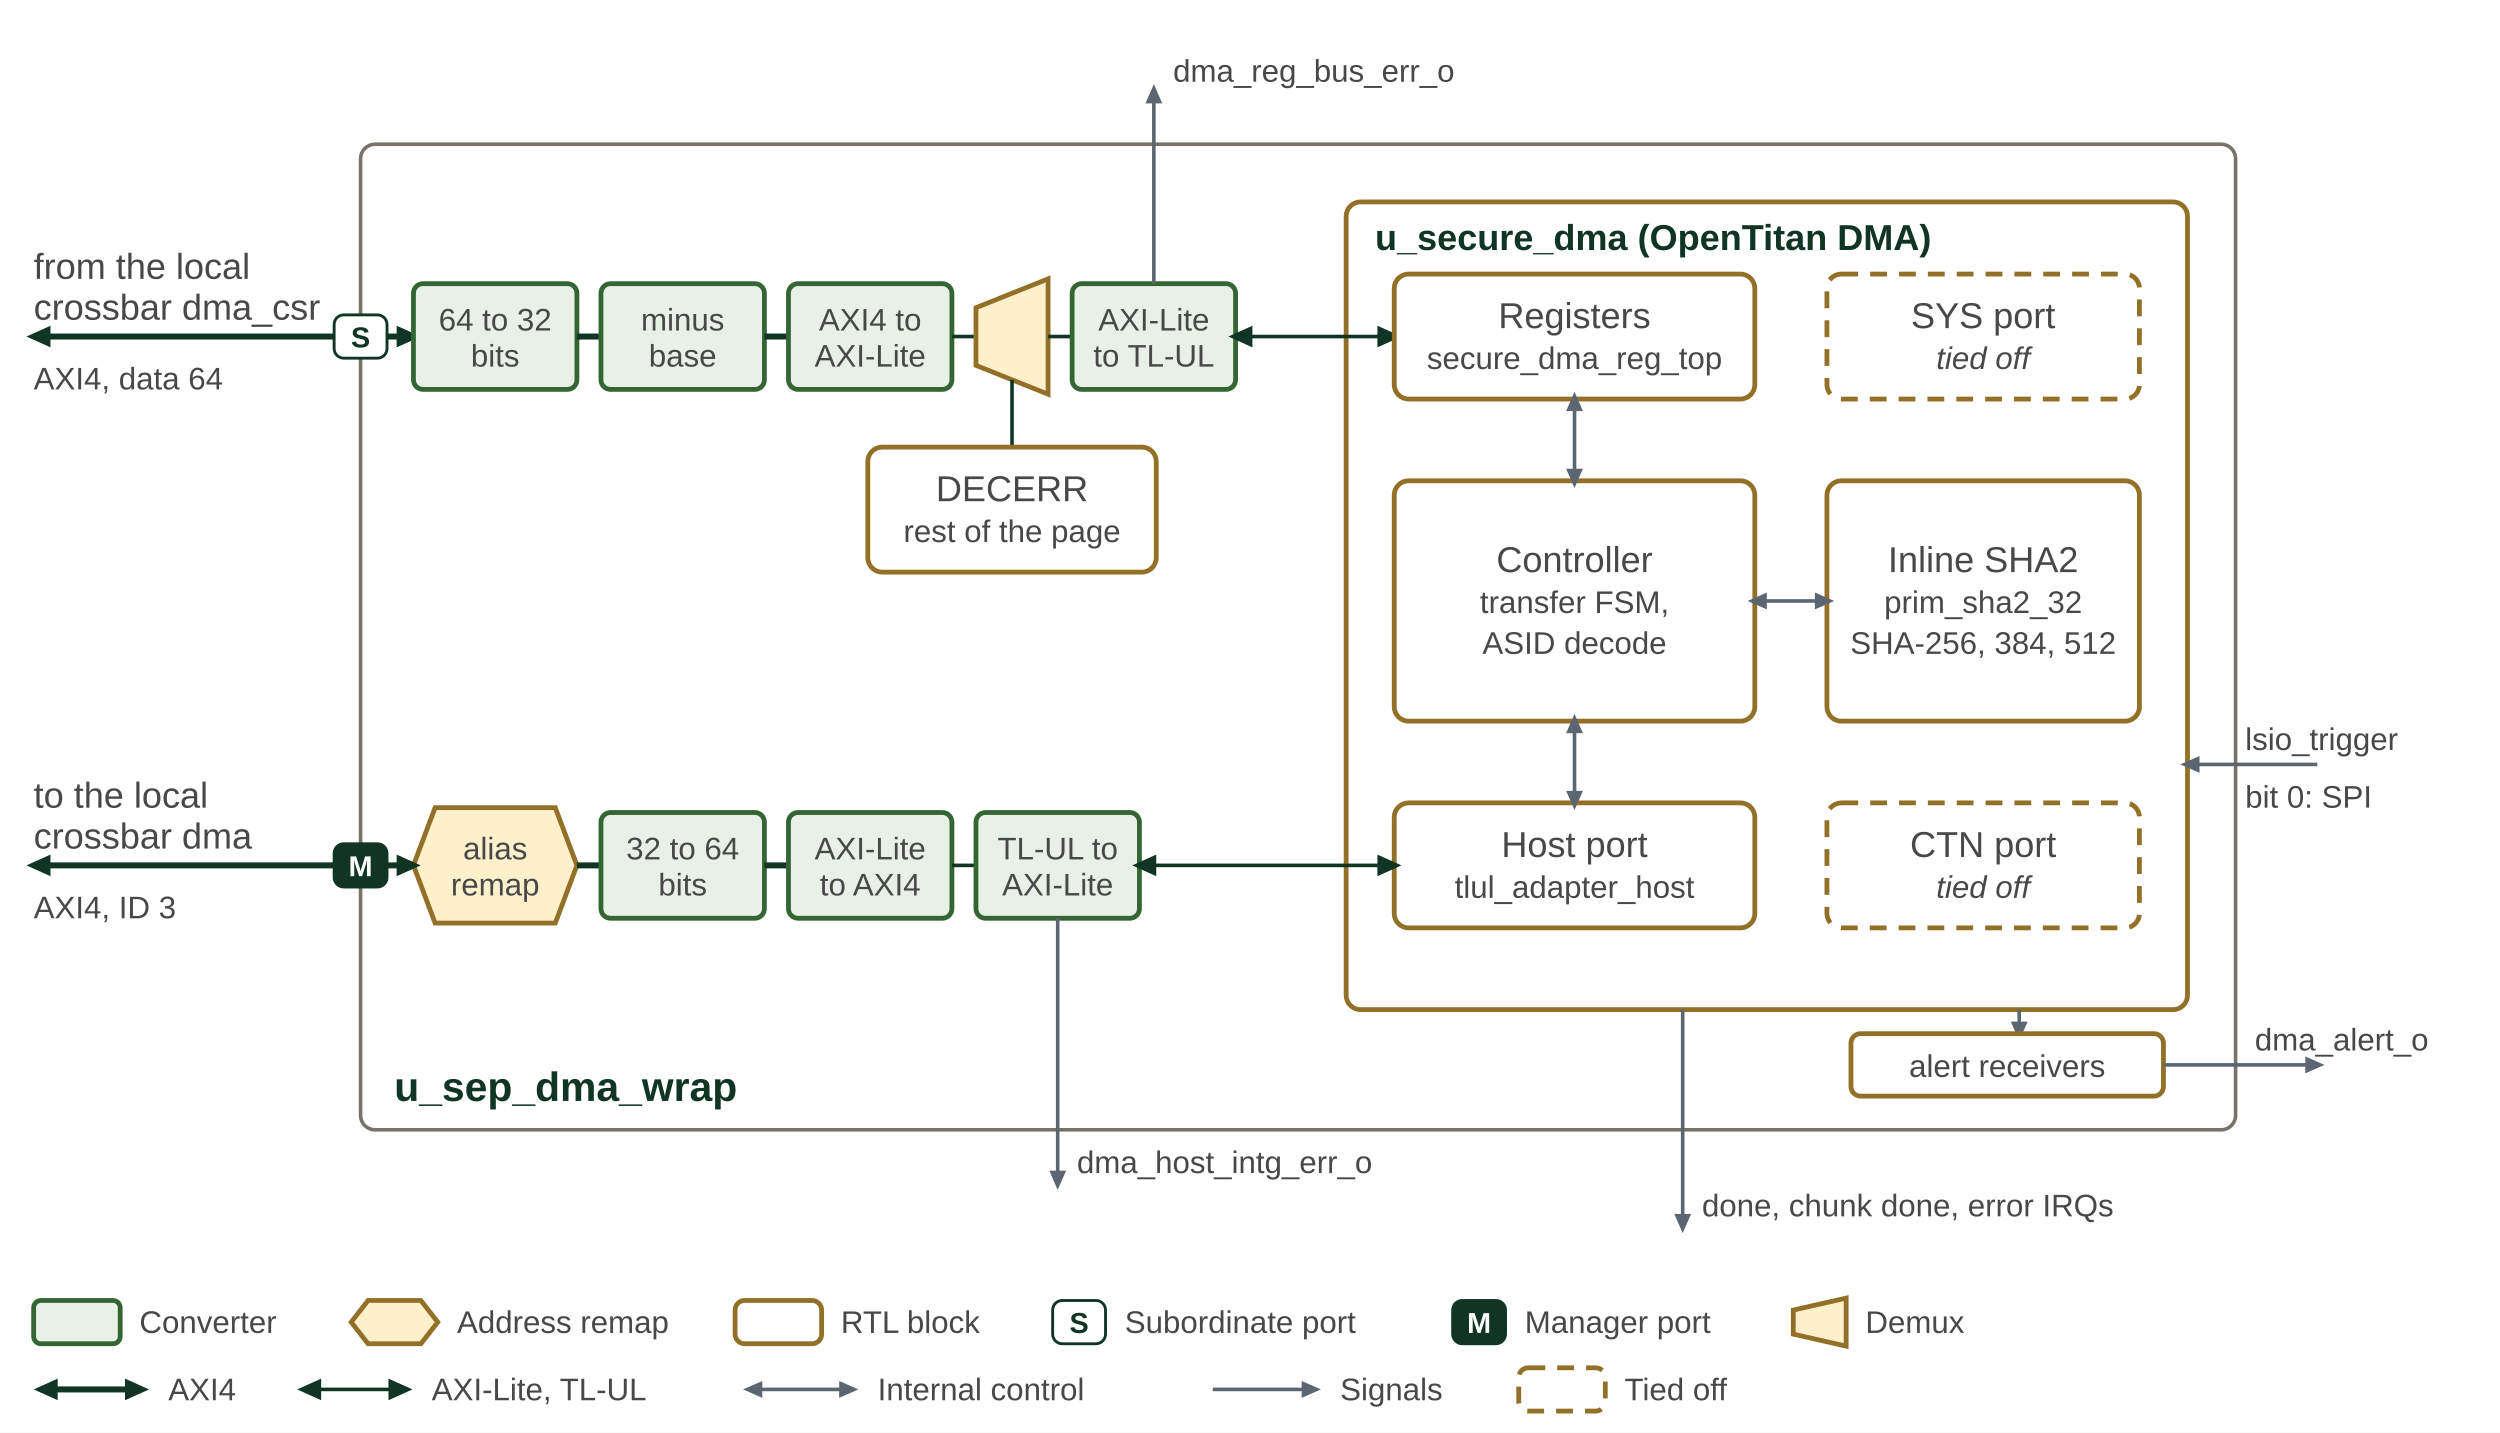
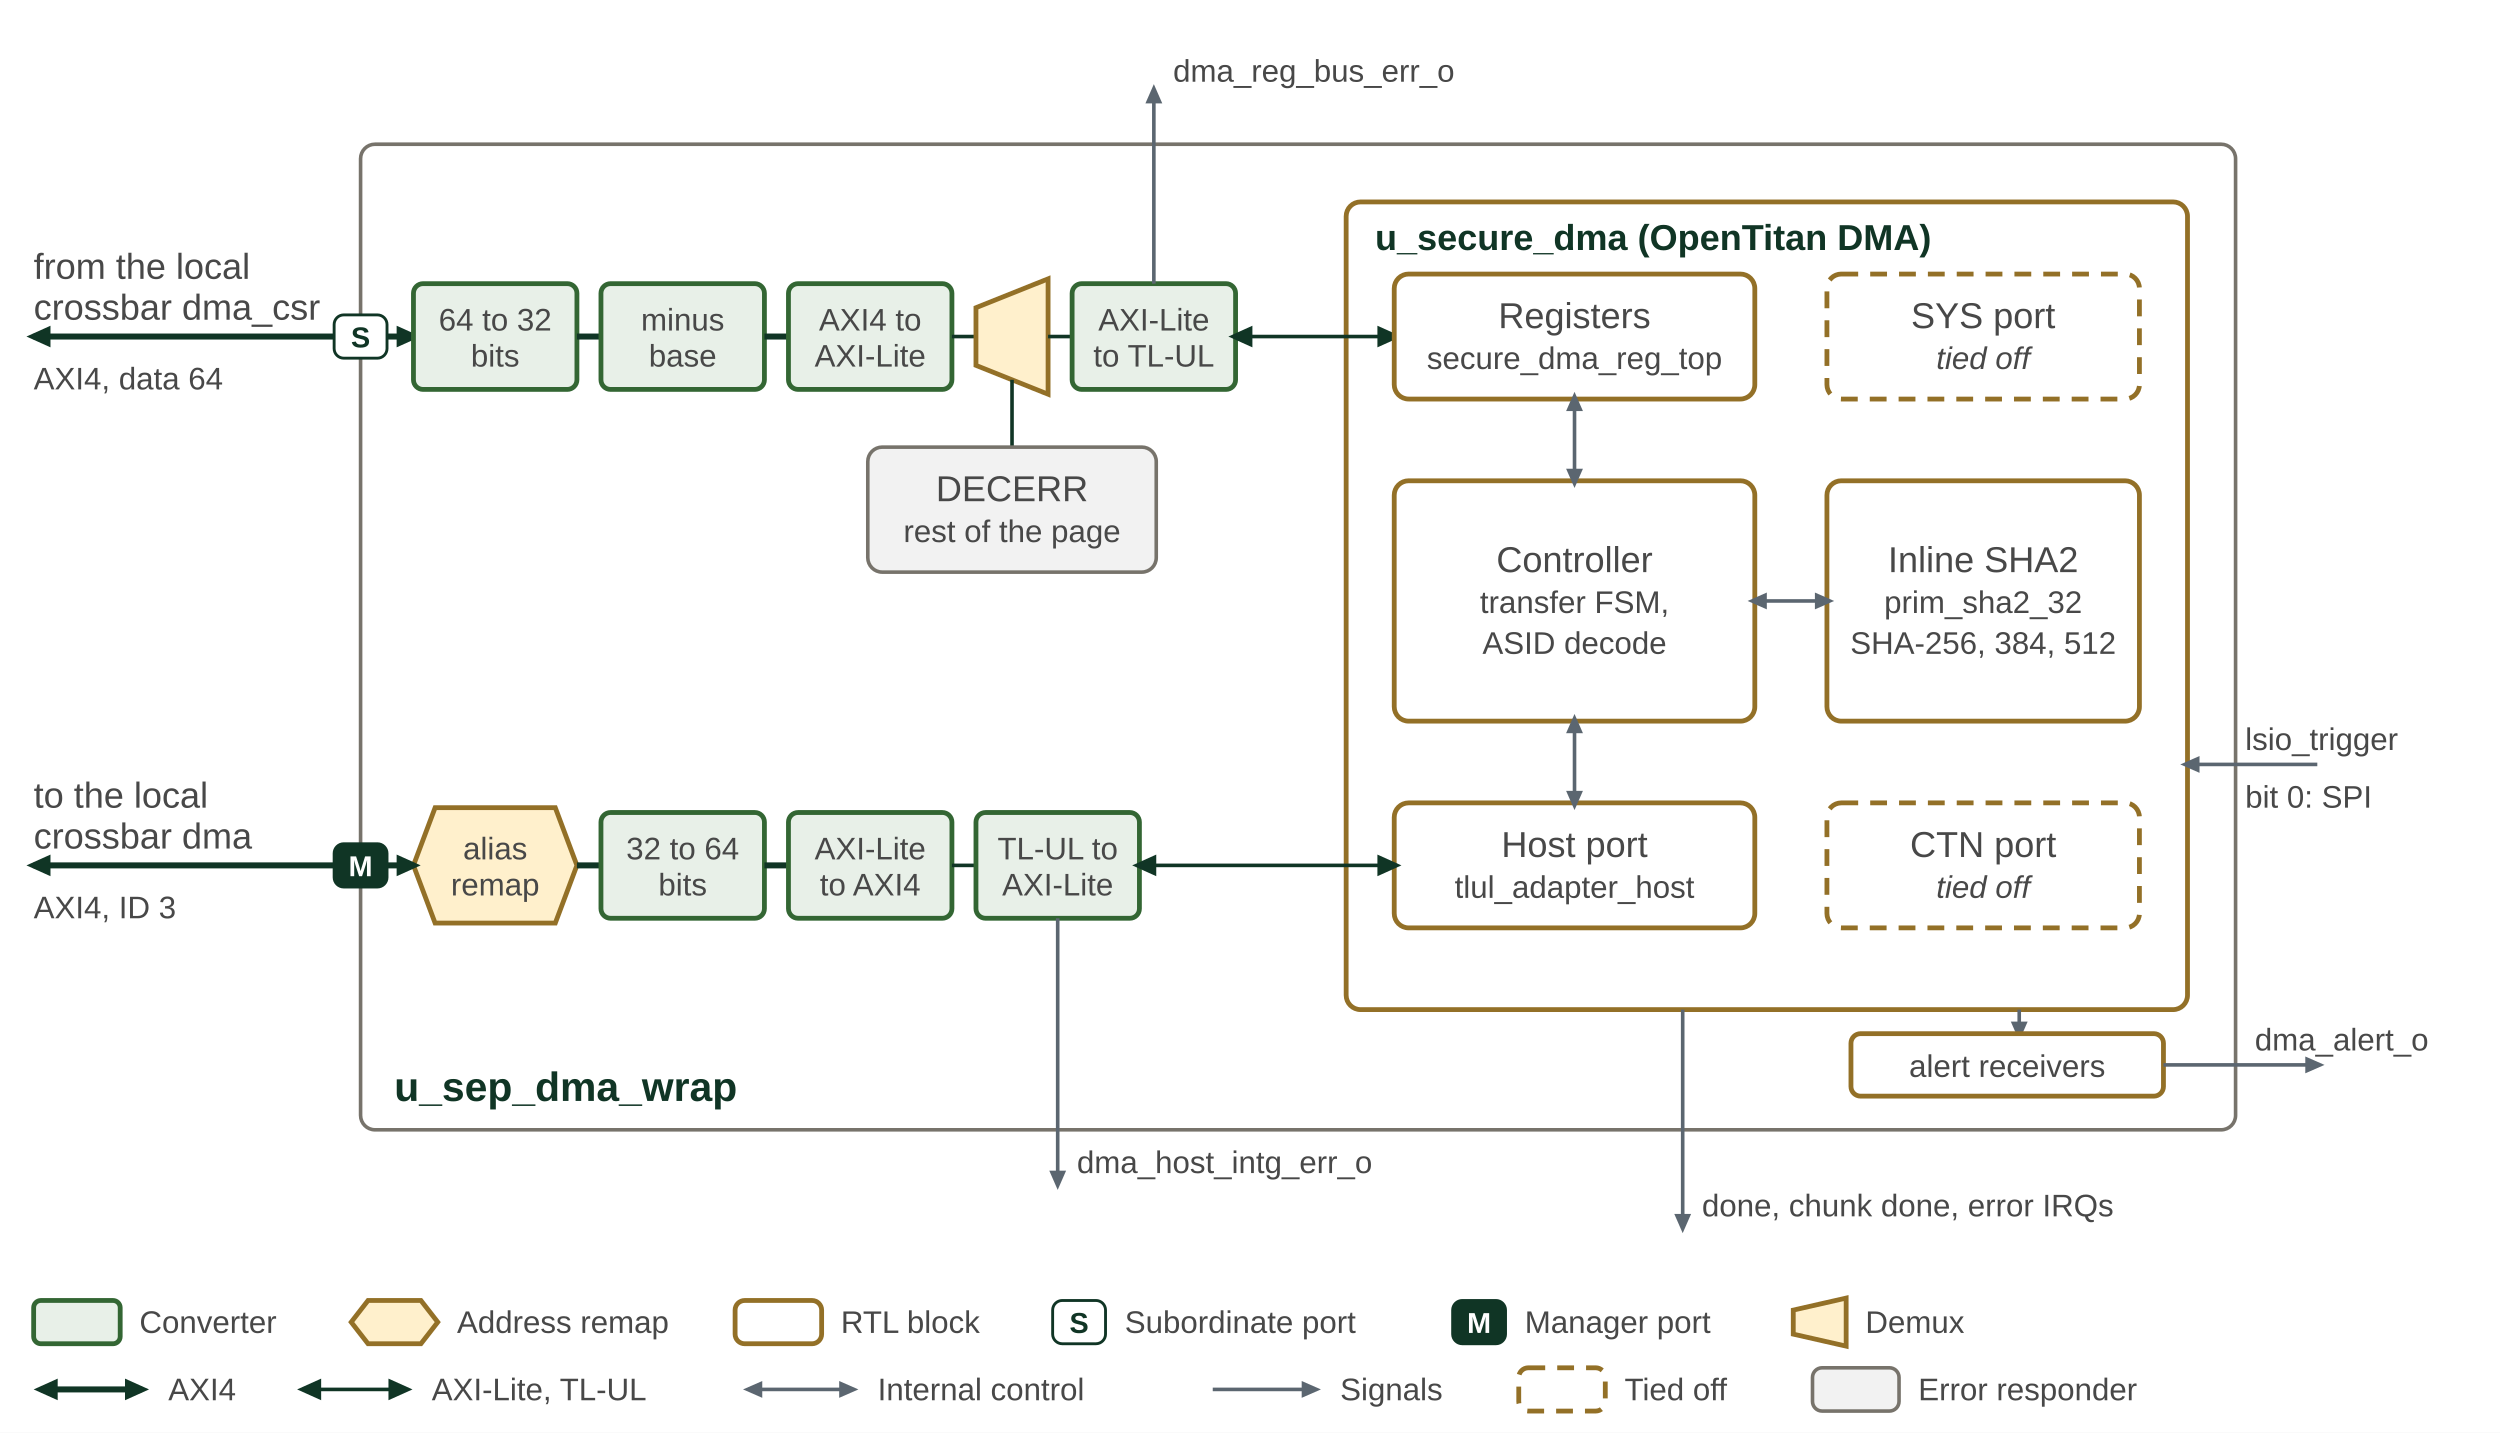
<svg xmlns="http://www.w3.org/2000/svg" width="1040" height="596" viewBox="0 0 1040 596" role="img" aria-labelledby="title desc">
  <defs>
    <marker id="ae" markerUnits="userSpaceOnUse" markerWidth="10" markerHeight="9" refX="7" refY="4.5" orient="auto">
      <path d="M0,0 L10,4.5 L0,9 Z" fill="#103525" />
    </marker>
    <marker id="as" markerUnits="userSpaceOnUse" markerWidth="10" markerHeight="9" refX="3" refY="4.5" orient="auto">
      <path d="M10,0 L0,4.5 L10,9 Z" fill="#103525" />
    </marker>
    <marker id="ge" markerUnits="userSpaceOnUse" markerWidth="8" markerHeight="7" refX="5" refY="3.5" orient="auto">
      <path d="M0,0 L8,3.5 L0,7 Z" fill="#5b6670" />
    </marker>
    <marker id="gs" markerUnits="userSpaceOnUse" markerWidth="8" markerHeight="7" refX="3" refY="3.5" orient="auto">
      <path d="M8,0 L0,3.5 L8,7 Z" fill="#5b6670" />
    </marker>
    <marker id="je" markerUnits="userSpaceOnUse" markerWidth="8" markerHeight="7" refX="5" refY="3.5" orient="auto">
      <path d="M0,0 L8,3.5 L0,7 Z" fill="#42759b" />
    </marker>
    <marker id="js" markerUnits="userSpaceOnUse" markerWidth="8" markerHeight="7" refX="3" refY="3.5" orient="auto">
      <path d="M8,0 L0,3.5 L8,7 Z" fill="#42759b" />
    </marker>
    <marker id="m-smu" markerUnits="userSpaceOnUse" markerWidth="8" markerHeight="7" refX="5" refY="3.5" orient="auto">
      <path d="M0,0 L8,3.5 L0,7 Z" fill="#103525" />
    </marker>
    <marker id="m-ref" markerUnits="userSpaceOnUse" markerWidth="8" markerHeight="7" refX="5" refY="3.5" orient="auto">
      <path d="M0,0 L8,3.5 L0,7 Z" fill="#2f7f79" />
    </marker>
    <marker id="m-per" markerUnits="userSpaceOnUse" markerWidth="8" markerHeight="7" refX="5" refY="3.5" orient="auto">
      <path d="M0,0 L8,3.5 L0,7 Z" fill="#937027" />
    </marker>
    <marker id="m-tel" markerUnits="userSpaceOnUse" markerWidth="8" markerHeight="7" refX="5" refY="3.5" orient="auto">
      <path d="M0,0 L8,3.5 L0,7 Z" fill="#664488" />
    </marker>
    <marker id="m-wdt" markerUnits="userSpaceOnUse" markerWidth="8" markerHeight="7" refX="5" refY="3.5" orient="auto">
      <path d="M0,0 L8,3.5 L0,7 Z" fill="#77736b" />
    </marker>
    <marker id="m-rosc" markerUnits="userSpaceOnUse" markerWidth="8" markerHeight="7" refX="5" refY="3.5" orient="auto">
      <path d="M0,0 L8,3.5 L0,7 Z" fill="#336633" />
    </marker>
    <marker id="m-jtag" markerUnits="userSpaceOnUse" markerWidth="8" markerHeight="7" refX="5" refY="3.5" orient="auto">
      <path d="M0,0 L8,3.5 L0,7 Z" fill="#42759b" />
    </marker>
    <marker id="m-spi" markerUnits="userSpaceOnUse" markerWidth="8" markerHeight="7" refX="5" refY="3.5" orient="auto">
      <path d="M0,0 L8,3.5 L0,7 Z" fill="#5b6670" />
    </marker>
    <marker id="m-slate" markerUnits="userSpaceOnUse" markerWidth="8" markerHeight="7" refX="5" refY="3.5" orient="auto">
      <path d="M0,0 L8,3.5 L0,7 Z" fill="#5b6670" />
    </marker>
    <marker id="m-pg" markerUnits="userSpaceOnUse" markerWidth="8" markerHeight="7" refX="5" refY="3.5" orient="auto">
      <path d="M0,0 L8,3.5 L0,7 Z" fill="#336633" />
    </marker>
    <style>
text { font-family: Arial, sans-serif; font-size: 15px; fill: #484848; }
.t { fill: #484848; }
.b { font-size: 17px; font-weight: bold; fill: #103525; }
.bs { font-size: 15px; font-weight: bold; fill: #103525; }
.h { font-size: 22px; font-weight: bold; fill: #103525; }
.s { font-size: 13px; fill: #484848; }
.si { font-size: 13px; font-style: italic; fill: #484848; }
.pmt { font-size: 12px; font-weight: bold; fill: #ffffff; }
.pst { font-size: 12px; font-weight: bold; fill: #103525; }
.pjt { font-size: 12px; font-weight: bold; fill: #1d4b6e; }
.pct { font-size: 12px; font-weight: bold; fill: #1f5c57; }
.pm { fill: #103525; stroke: #103525; stroke-width: 1.2; }
.ps { fill: #ffffff; stroke: #103525; stroke-width: 1.2; }
.pj { fill: #e8f3ff; stroke: #42759b; stroke-width: 1.2; }
.pc { fill: #d9f0ee; stroke: #2f7f79; stroke-width: 1.2; }
.smu { fill: #ffffff; stroke: #77736b; stroke-width: 1.5; }
.network { fill: #e8f0e8; stroke: #336633; stroke-width: 2; }
.fabric { fill: #fff0cc; stroke: #937027; stroke-width: 2; }
.core { fill: #ffffff; stroke: #937027; stroke-width: 2; }
.future { fill: #ffffff; stroke: #937027; stroke-width: 2; }
.nostroke { stroke: none; }
.fut { fill: none; stroke-dasharray: 7 5; }
.opt { stroke-dasharray: 7 5; }
.hatch { fill: none; stroke: #103525; stroke-opacity: 0.16; stroke-width: 1.2; }
.external { fill: #f2f2f2; stroke: #77736b; stroke-width: 1.5; }
.axi { fill: none; stroke: #103525; stroke-width: 2.5; marker-start: url(#as); marker-end: url(#ae); }
.axio { fill: none; stroke: #103525; stroke-width: 2.5; stroke-dasharray: 8 5; marker-start: url(#as); marker-end: url(#ae); }
.sig { fill: none; stroke: #5b6670; stroke-width: 1.5; marker-start: url(#gs); marker-end: url(#ge); }
.sigo { fill: none; stroke: #5b6670; stroke-width: 1.5; marker-end: url(#ge); }
.jtag { fill: none; stroke: #42759b; stroke-width: 1.8; marker-end: url(#je); }
.jtagb { fill: none; stroke: #42759b; stroke-width: 1.8; marker-start: url(#js); marker-end: url(#je); }
.sigplain { fill: none; stroke: #5b6670; stroke-width: 1.5; }
.n-smu { fill: none; stroke: #103525; stroke-width: 2.5; }
.a-smu { fill: none; stroke: #103525; stroke-width: 2.5; marker-end: url(#m-smu); }
.n-ref { fill: none; stroke: #2f7f79; stroke-width: 1.8; }
.a-ref { fill: none; stroke: #2f7f79; stroke-width: 1.8; marker-end: url(#m-ref); }
.n-per { fill: none; stroke: #937027; stroke-width: 1.8; }
.a-per { fill: none; stroke: #937027; stroke-width: 1.8; marker-end: url(#m-per); }
.n-tel { fill: none; stroke: #664488; stroke-width: 1.8; }
.a-tel { fill: none; stroke: #664488; stroke-width: 1.8; marker-end: url(#m-tel); }
.n-wdt { fill: none; stroke: #77736b; stroke-width: 1.8; }
.a-wdt { fill: none; stroke: #77736b; stroke-width: 1.8; marker-end: url(#m-wdt); }
.n-rosc { fill: none; stroke: #336633; stroke-width: 1.8; }
.a-rosc { fill: none; stroke: #336633; stroke-width: 1.8; marker-end: url(#m-rosc); }
.n-jtag { fill: none; stroke: #42759b; stroke-width: 1.8; }
.a-jtag { fill: none; stroke: #42759b; stroke-width: 1.8; marker-end: url(#m-jtag); }
.n-spi { fill: none; stroke: #5b6670; stroke-width: 1.8; }
.a-spi { fill: none; stroke: #5b6670; stroke-width: 1.8; marker-end: url(#m-spi); }
.n-slate { fill: none; stroke: #5b6670; stroke-width: 1.8; }
.a-slate { fill: none; stroke: #5b6670; stroke-width: 1.8; marker-end: url(#m-slate); }
.n-pg { fill: none; stroke: #336633; stroke-width: 1.8; }
.a-pg { fill: none; stroke: #336633; stroke-width: 1.8; marker-end: url(#m-pg); }
.axil { fill: none; stroke: #103525; stroke-width: 1.5; marker-start: url(#as); marker-end: url(#ae); }
.sigd { fill: none; stroke: #5b6670; stroke-width: 1.5; stroke-dasharray: 5 4; marker-end: url(#ge); }
.axin { fill: none; stroke: #103525; stroke-width: 2.5; }
.axis { fill: none; stroke: #103525; stroke-width: 2.5; marker-start: url(#as); }
.axie { fill: none; stroke: #103525; stroke-width: 2.5; marker-end: url(#ae); }
.axiln { fill: none; stroke: #103525; stroke-width: 1.5; }
</style>
  </defs>
  <rect width="1040" height="596" fill="#ffffff" />
  <rect class="smu" x="150" y="60" width="780" height="410" rx="6" />
  <text class="b" x="164" y="458" text-anchor="start">u_sep_dma_wrap</text>
  <rect class="core" x="560" y="84" width="350" height="336" rx="6" />
  <text class="bs" x="572" y="104" text-anchor="start">u_secure_dma (OpenTitan DMA)</text>
  <text class="t" x="14" y="116" text-anchor="start">from the local</text>
  <text class="t" x="14" y="133" text-anchor="start">crossbar dma_csr</text>
  <text class="s" x="14" y="162" text-anchor="start">AXI4, data 64</text>
  <path class="axi" d="M14,140 L172,140" />
  <rect class="network" x="172" y="118" width="68" height="44" rx="4" />
  <text class="s" x="206" y="137.5" text-anchor="middle">64 to 32</text>
  <text class="s" x="206" y="152.5" text-anchor="middle">bits</text>
  <path class="axin" d="M240,140 L250,140" />
  <rect class="network" x="250" y="118" width="68" height="44" rx="4" />
  <text class="s" x="284" y="137.5" text-anchor="middle">minus</text>
  <text class="s" x="284" y="152.5" text-anchor="middle">base</text>
  <path class="axin" d="M318,140 L328,140" />
  <rect class="network" x="328" y="118" width="68" height="44" rx="4" />
  <text class="s" x="362" y="137.5" text-anchor="middle">AXI4 to</text>
  <text class="s" x="362" y="152.5" text-anchor="middle">AXI-Lite</text>
  <path class="axiln" d="M396,140 L406,140" />
  <path class="fabric" d="M406,128 L436,116 L436,164 L406,152 Z" />
  <path class="axiln" d="M436,140 L446,140" />
  <path class="axiln" d="M421,158 L421,186" />
-   <rect class="core" x="361" y="186" width="120" height="52" rx="6" />
+   <rect class="external" x="361" y="186" width="120" height="52" rx="6" />
  <text class="t" x="421" y="208.5" text-anchor="middle">DECERR</text>
  <text class="s" x="421" y="225.5" text-anchor="middle">rest of the page</text>
  <rect class="network" x="446" y="118" width="68" height="44" rx="4" />
  <text class="s" x="480" y="137.5" text-anchor="middle">AXI-Lite</text>
  <text class="s" x="480" y="152.5" text-anchor="middle">to TL-UL</text>
  <path class="axil" d="M514,140 L580,140" />
  <rect class="core" x="580" y="114" width="150" height="52" rx="6" />
  <text class="t" x="655" y="136.5" text-anchor="middle">Registers</text>
  <text class="s" x="655" y="153.5" text-anchor="middle">secure_dma_reg_top</text>
  <path class="sigo" d="M480.0,118 L480.0,38" />
  <text class="s" x="488" y="34" text-anchor="start">dma_reg_bus_err_o</text>
  <rect class="core" x="580" y="200" width="150" height="100" rx="6" />
  <text class="t" x="655" y="238" text-anchor="middle">Controller</text>
  <text class="s" x="655" y="255" text-anchor="middle">transfer FSM,</text>
  <text class="s" x="655" y="272" text-anchor="middle">ASID decode</text>
  <path class="sig" d="M655.0,166 L655.0,200" />
  <rect class="core" x="760" y="200" width="130" height="100" rx="6" />
  <text class="t" x="825" y="238" text-anchor="middle">Inline SHA2</text>
  <text class="s" x="825" y="255" text-anchor="middle">prim_sha2_32</text>
  <text class="s" x="825" y="272" text-anchor="middle">SHA-256, 384, 512</text>
  <path class="sig" d="M730,250.0 L760,250.0" />
  <rect class="core opt" x="760" y="114" width="130" height="52" rx="6" />
  <text class="t" x="825" y="136.5" text-anchor="middle">SYS port</text>
  <text class="si" x="825" y="153.5" text-anchor="middle">tied off</text>
  <rect class="core opt" x="760" y="334" width="130" height="52" rx="6" />
  <text class="t" x="825" y="356.5" text-anchor="middle">CTN port</text>
  <text class="si" x="825" y="373.5" text-anchor="middle">tied off</text>
  <rect class="core" x="580" y="334" width="150" height="52" rx="6" />
  <text class="t" x="655" y="356.5" text-anchor="middle">Host port</text>
  <text class="s" x="655" y="373.5" text-anchor="middle">tlul_adapter_host</text>
  <path class="sig" d="M655.0,300 L655.0,334" />
  <path class="fabric" d="M181,336 L231,336 L240,360 L231,384 L181,384 L172,360 Z" />
  <text class="s" x="206" y="357.5" text-anchor="middle">alias</text>
  <text class="s" x="206" y="372.5" text-anchor="middle">remap</text>
  <path class="axin" d="M240,360 L250,360" />
  <rect class="network" x="250" y="338" width="68" height="44" rx="4" />
  <text class="s" x="284" y="357.5" text-anchor="middle">32 to 64</text>
  <text class="s" x="284" y="372.5" text-anchor="middle">bits</text>
  <path class="axin" d="M318,360 L328,360" />
  <rect class="network" x="328" y="338" width="68" height="44" rx="4" />
  <text class="s" x="362" y="357.5" text-anchor="middle">AXI-Lite</text>
  <text class="s" x="362" y="372.5" text-anchor="middle">to AXI4</text>
  <path class="axiln" d="M396,360 L406,360" />
  <rect class="network" x="406" y="338" width="68" height="44" rx="4" />
  <text class="s" x="440" y="357.5" text-anchor="middle">TL-UL to</text>
  <text class="s" x="440" y="372.5" text-anchor="middle">AXI-Lite</text>
  <path class="axil" d="M474,360 L580,360" />
  <path class="axi" d="M172,360 L14,360" />
  <text class="t" x="14" y="336" text-anchor="start">to the local</text>
  <text class="t" x="14" y="353" text-anchor="start">crossbar dma</text>
  <text class="s" x="14" y="382" text-anchor="start">AXI4, ID 3</text>
  <path class="sigo" d="M440.0,382 L440.0,492" />
  <text class="s" x="448" y="488" text-anchor="start">dma_host_intg_err_o</text>
  <path class="sigo" d="M700,420 L700,510" />
  <text class="s" x="708" y="506" text-anchor="start">done, chunk done, error IRQs</text>
  <path class="sigo" d="M840,420 L840,430" />
  <rect class="core" x="770" y="430" width="130" height="26" rx="4" />
  <text class="s" x="835" y="448" text-anchor="middle">alert receivers</text>
  <path class="sigo" d="M900,443 L964,443" />
  <text class="s" x="938" y="437" text-anchor="start">dma_alert_o</text>
  <path class="sigo" d="M964,318 L910,318" />
  <text class="s" x="934" y="312" text-anchor="start">lsio_trigger</text>
  <text class="s" x="934" y="336" text-anchor="start">bit 0: SPI</text>
  <rect class="network" x="14" y="541" width="36" height="18" rx="3" />
  <text class="s" x="58" y="554.5" text-anchor="start">Converter</text>
  <path class="fabric" d="M153.1,541 L175.1,541 L182.1,550 L175.1,559 L153.1,559 L146.1,550 Z" />
  <text class="s" x="190.1" y="554.5" text-anchor="start">Address remap</text>
  <rect class="core" x="305.8" y="541" width="36" height="18" rx="4" />
  <text class="s" x="349.8" y="554.5" text-anchor="start">RTL block</text>
  <text class="s" x="467.9" y="554.5" text-anchor="start">Subordinate port</text>
  <text class="s" x="634.3" y="554.5" text-anchor="start">Manager port</text>
  <path class="fabric" d="M746,545 L768,540 L768,560 L746,555 Z" />
  <text class="s" x="776" y="554.5" text-anchor="start">Demux</text>
  <path class="axi" d="M17,578 L59,578" />
  <text class="s" x="70" y="582.5" text-anchor="start">AXI4</text>
  <path class="axil" d="M126.6,578 L168.6,578" />
  <text class="s" x="179.6" y="582.5" text-anchor="start">AXI-Lite, TL-UL</text>
  <path class="sig" d="M312.1,578 L354.1,578" />
  <text class="s" x="365.1" y="582.5" text-anchor="start">Internal control</text>
  <path class="sigo" d="M504.5,578 L546.5,578" />
  <text class="s" x="557.5" y="582.5" text-anchor="start">Signals</text>
  <rect class="core opt" x="631.8" y="569" width="36" height="18" rx="4" />
  <text class="s" x="675.8" y="582.5" text-anchor="start">Tied off</text>
+   <rect class="external" x="754" y="569" width="36" height="18" rx="4" />
+   <text class="s" x="798" y="582.5" text-anchor="start">Error responder</text>
  <rect class="ps" x="139.0" y="131.0" width="22" height="18" rx="4" />
  <text class="pst" x="150" y="144.5" text-anchor="middle">S</text>
  <rect class="pm" x="139.0" y="351.0" width="22" height="18" rx="4" />
  <text class="pmt" x="150" y="364.5" text-anchor="middle">M</text>
  <rect class="ps" x="437.9" y="541.0" width="22" height="18" rx="4" />
  <text class="pst" x="448.9" y="554.5" text-anchor="middle">S</text>
  <rect class="pm" x="604.3" y="541.0" width="22" height="18" rx="4" />
  <text class="pmt" x="615.3" y="554.5" text-anchor="middle">M</text>
</svg>
